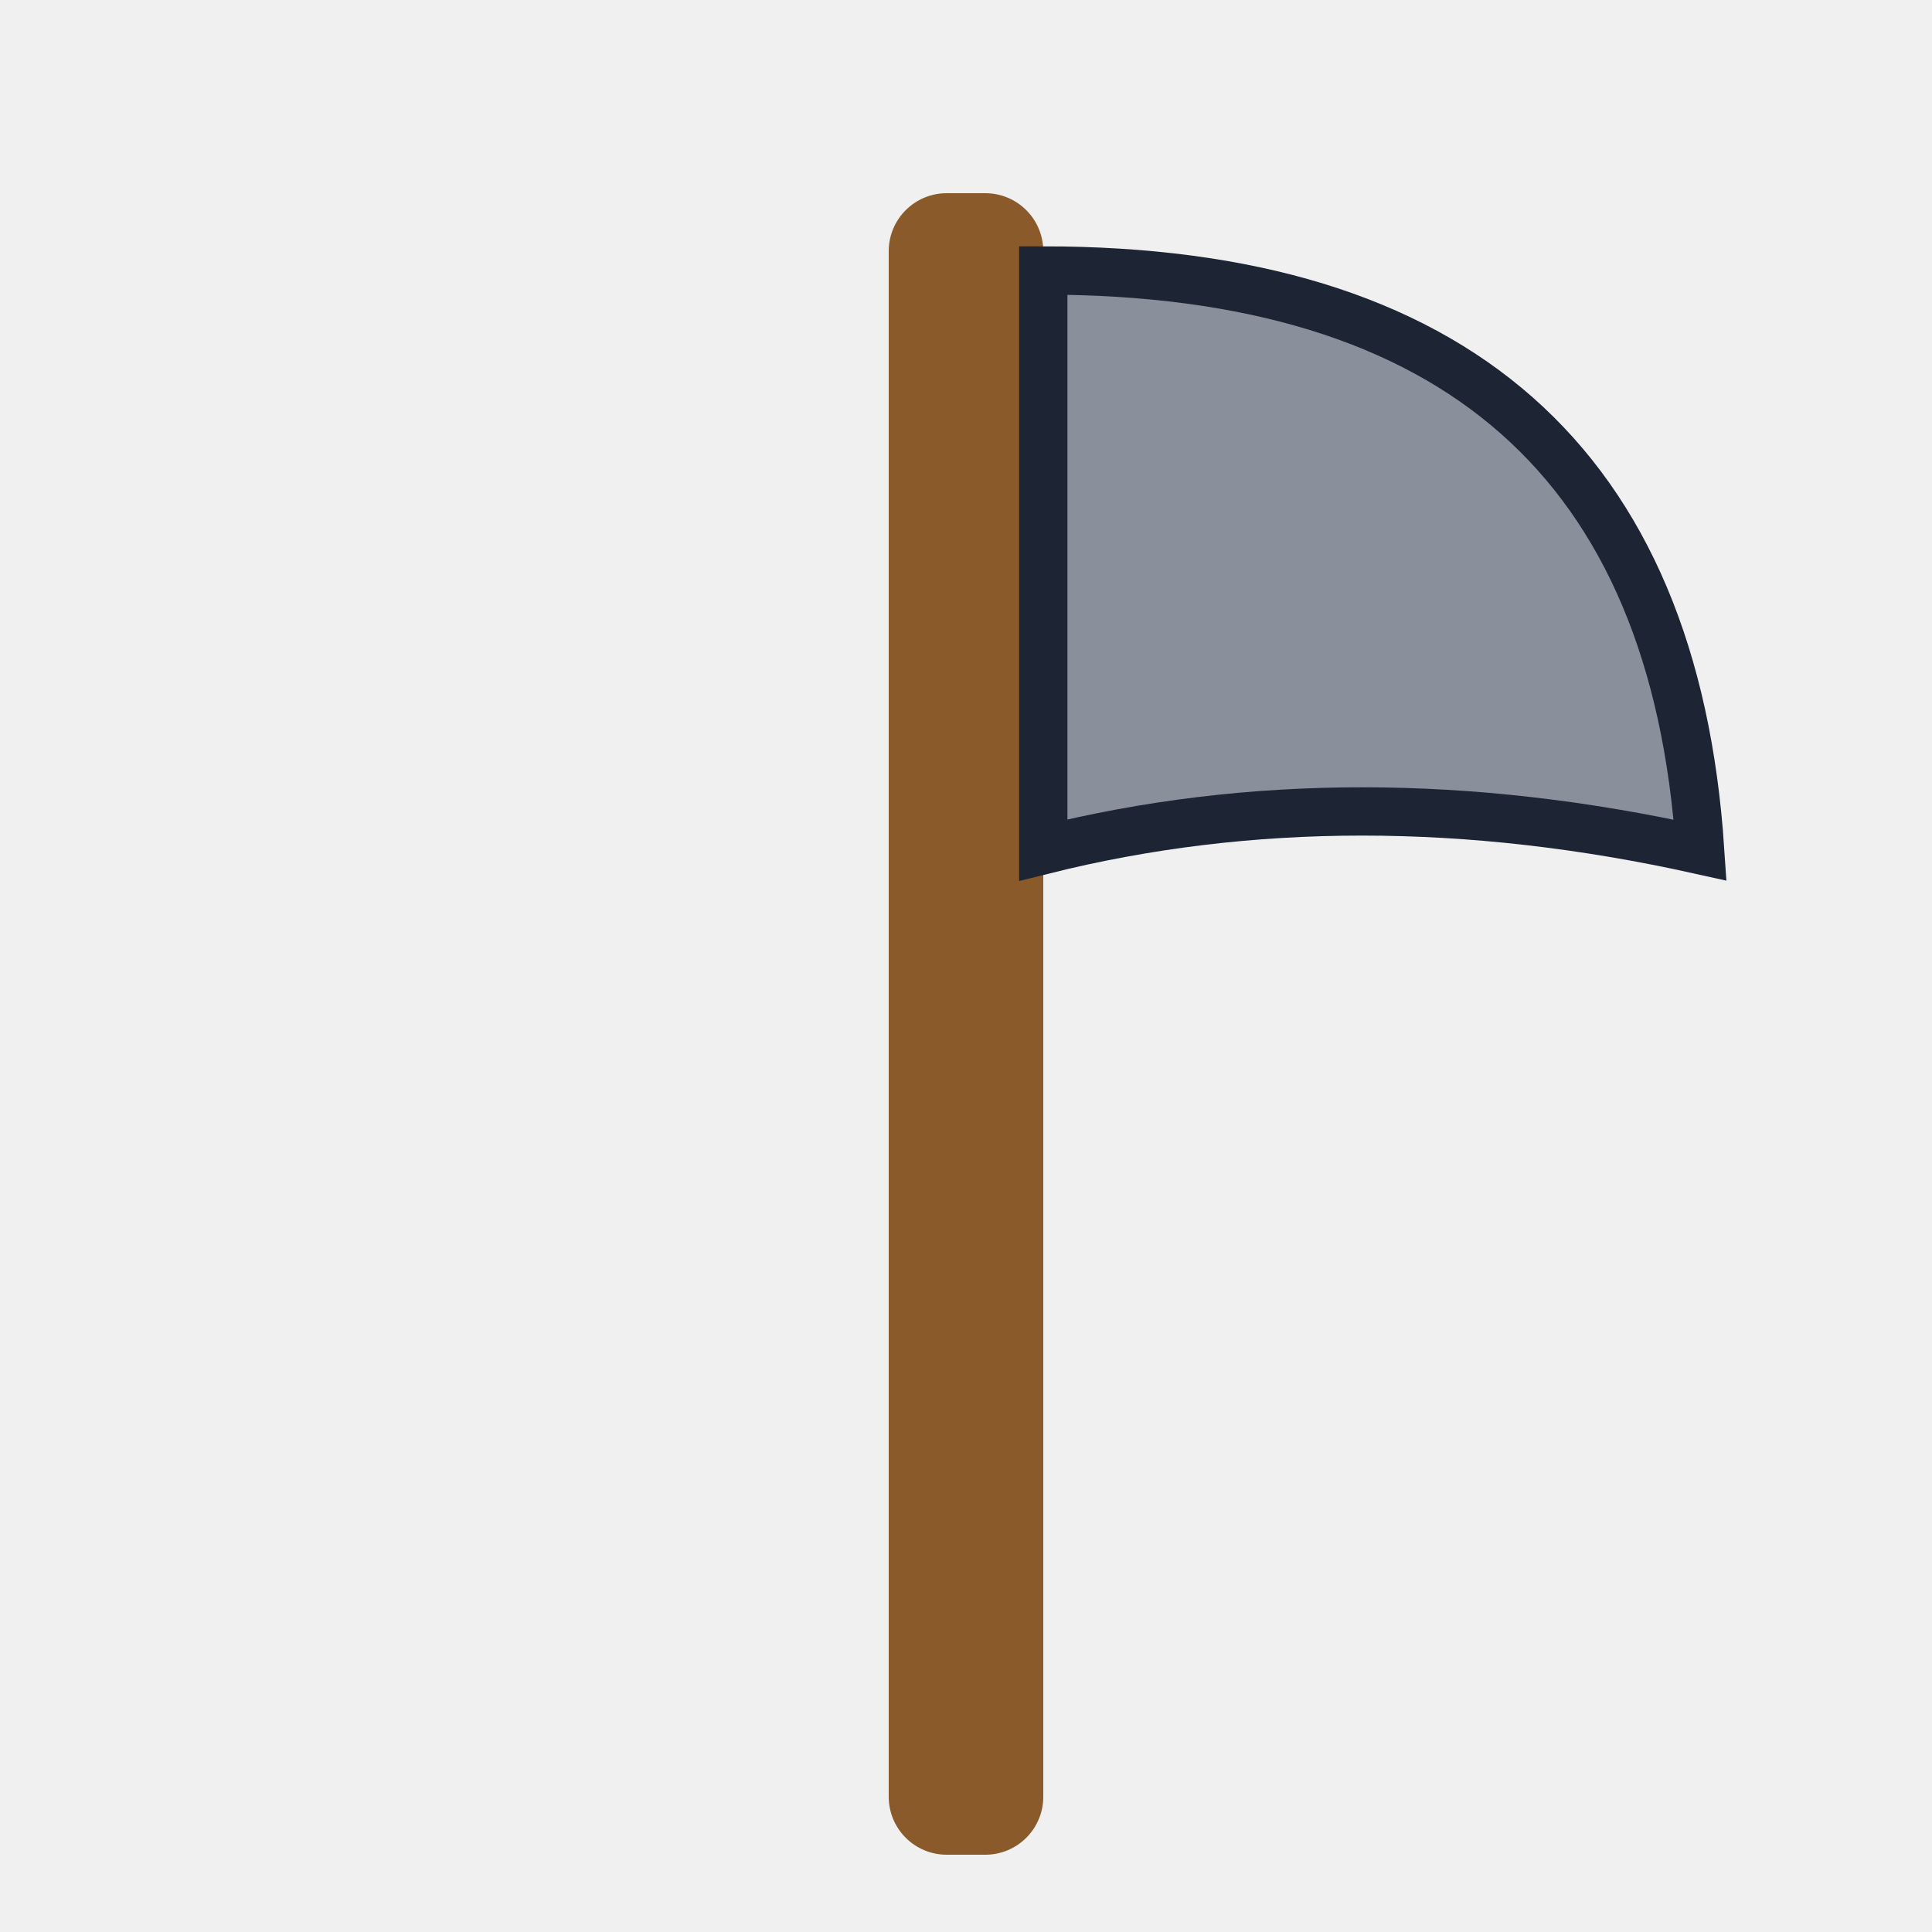
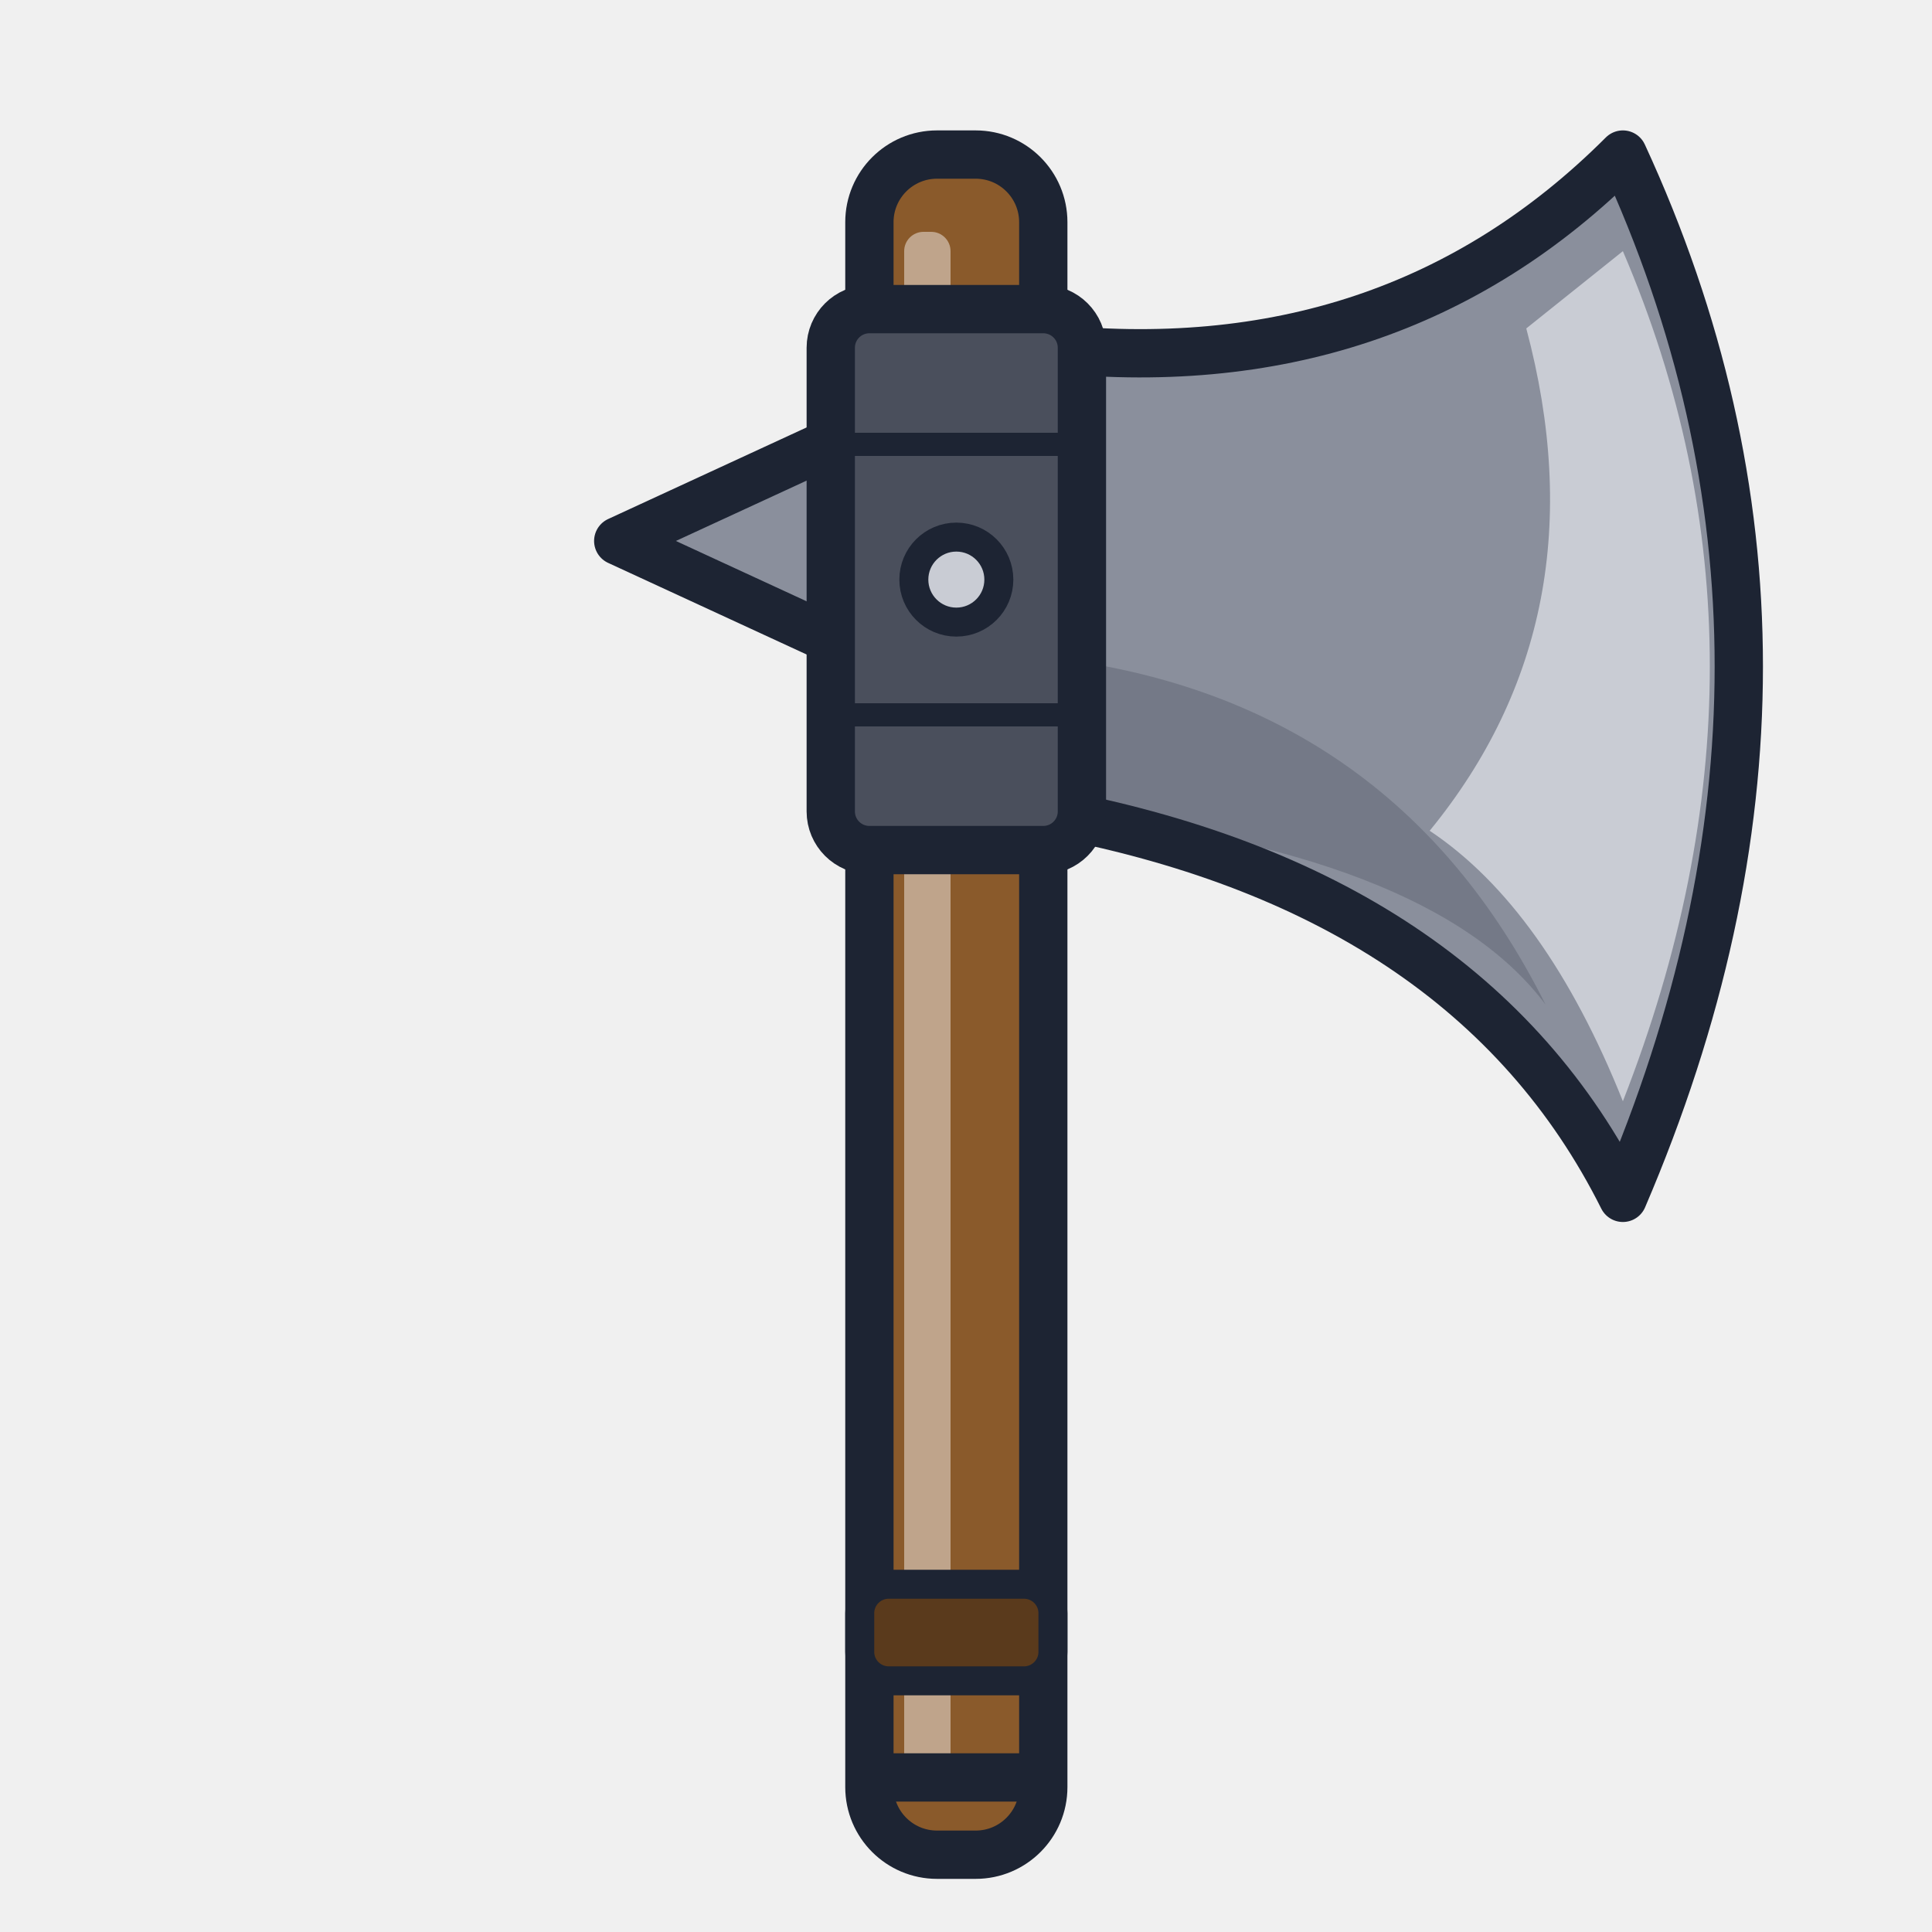
<svg xmlns="http://www.w3.org/2000/svg" viewBox="0 0 100 100" width="512" height="512">
-   <rect x="46" y="10" width="8" height="86" rx="3" fill="#8a5a2b" />
-   <path d="M54 14 Q86 14 88 44 Q70 40 54 44 Z" fill="#8a8f9c" stroke="#1d2433" stroke-width="2.5" />
+   <rect x="45" y="8" width="9" height="88" rx="3.5" fill="#8a5a2b" stroke="#1d2433" stroke-width="2.5" stroke-linejoin="round" />
+   <rect x="46.8" y="12" width="2.4" height="80" rx="1" fill="#fff" opacity=".45" />
+   <path d="M54 92 H45" stroke="#1d2433" stroke-width="2.5" />
+   <rect x="44.5" y="82" width="10" height="5" rx="1.5" fill="#5a3a1c" stroke="#1d2433" stroke-width="1.5" stroke-linejoin="round" />
+   <path d="M45 22 L32 28 L45 34 Z" fill="#8a8f9c" stroke="#1d2433" stroke-width="2.5" stroke-linejoin="round" />
+   <path d="M54 18 Q72 20 84 8 Q96 34 84 62 Q76 46 54 42 Z" fill="#8a8f9c" stroke="#1d2433" stroke-width="2.5" stroke-linejoin="round" />
+   <path d="M84 13 Q93 34 84 57 Q80 47 74 43 Q83 32 79 17 Z" fill="#c9ccd4" />
+   <path d="M54 34 Q72 36 80 52 Q74 44 54 42 Z" fill="#1d2433" opacity=".2" />
+   <rect x="43" y="16" width="13" height="28" rx="2" fill="#4a4f5c" stroke="#1d2433" stroke-width="2.5" stroke-linejoin="round" />
+   <path d="M43 23 H56 M43 37 H56" stroke="#1d2433" stroke-width="1.2" />
+   <circle cx="49.5" cy="30" r="2.2" fill="#c9ccd4" stroke="#1d2433" stroke-width="1.5" stroke-linejoin="round" />
</svg>
